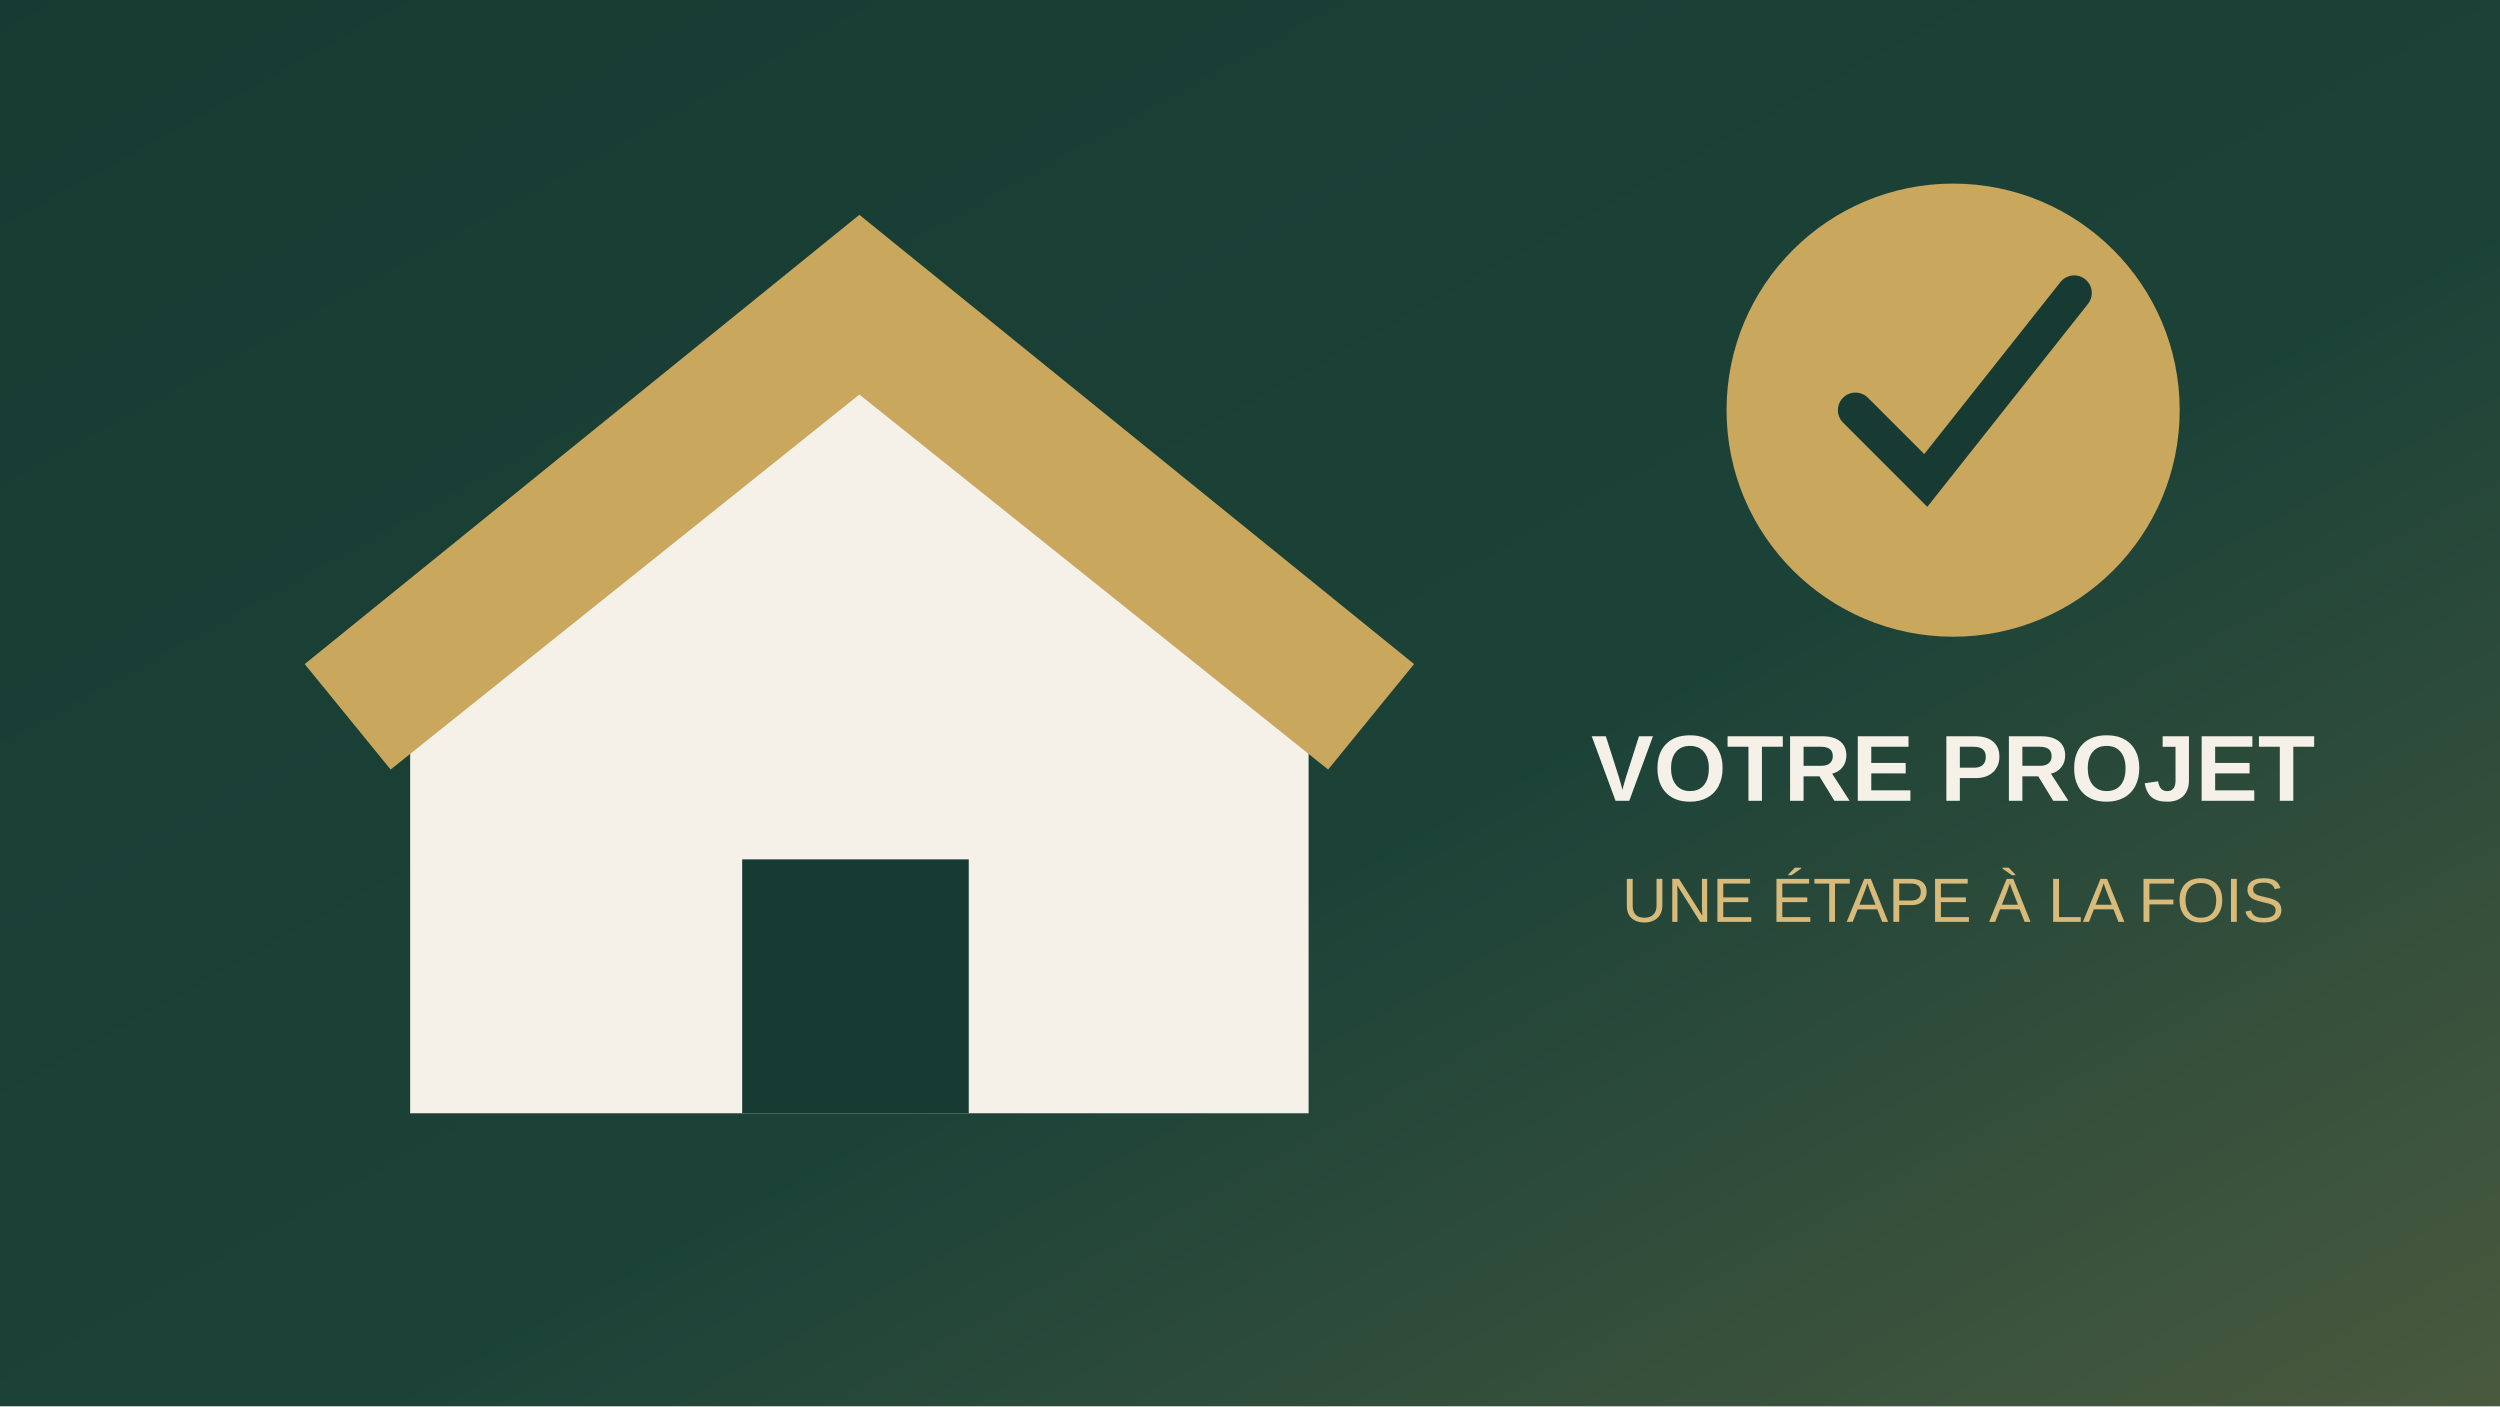
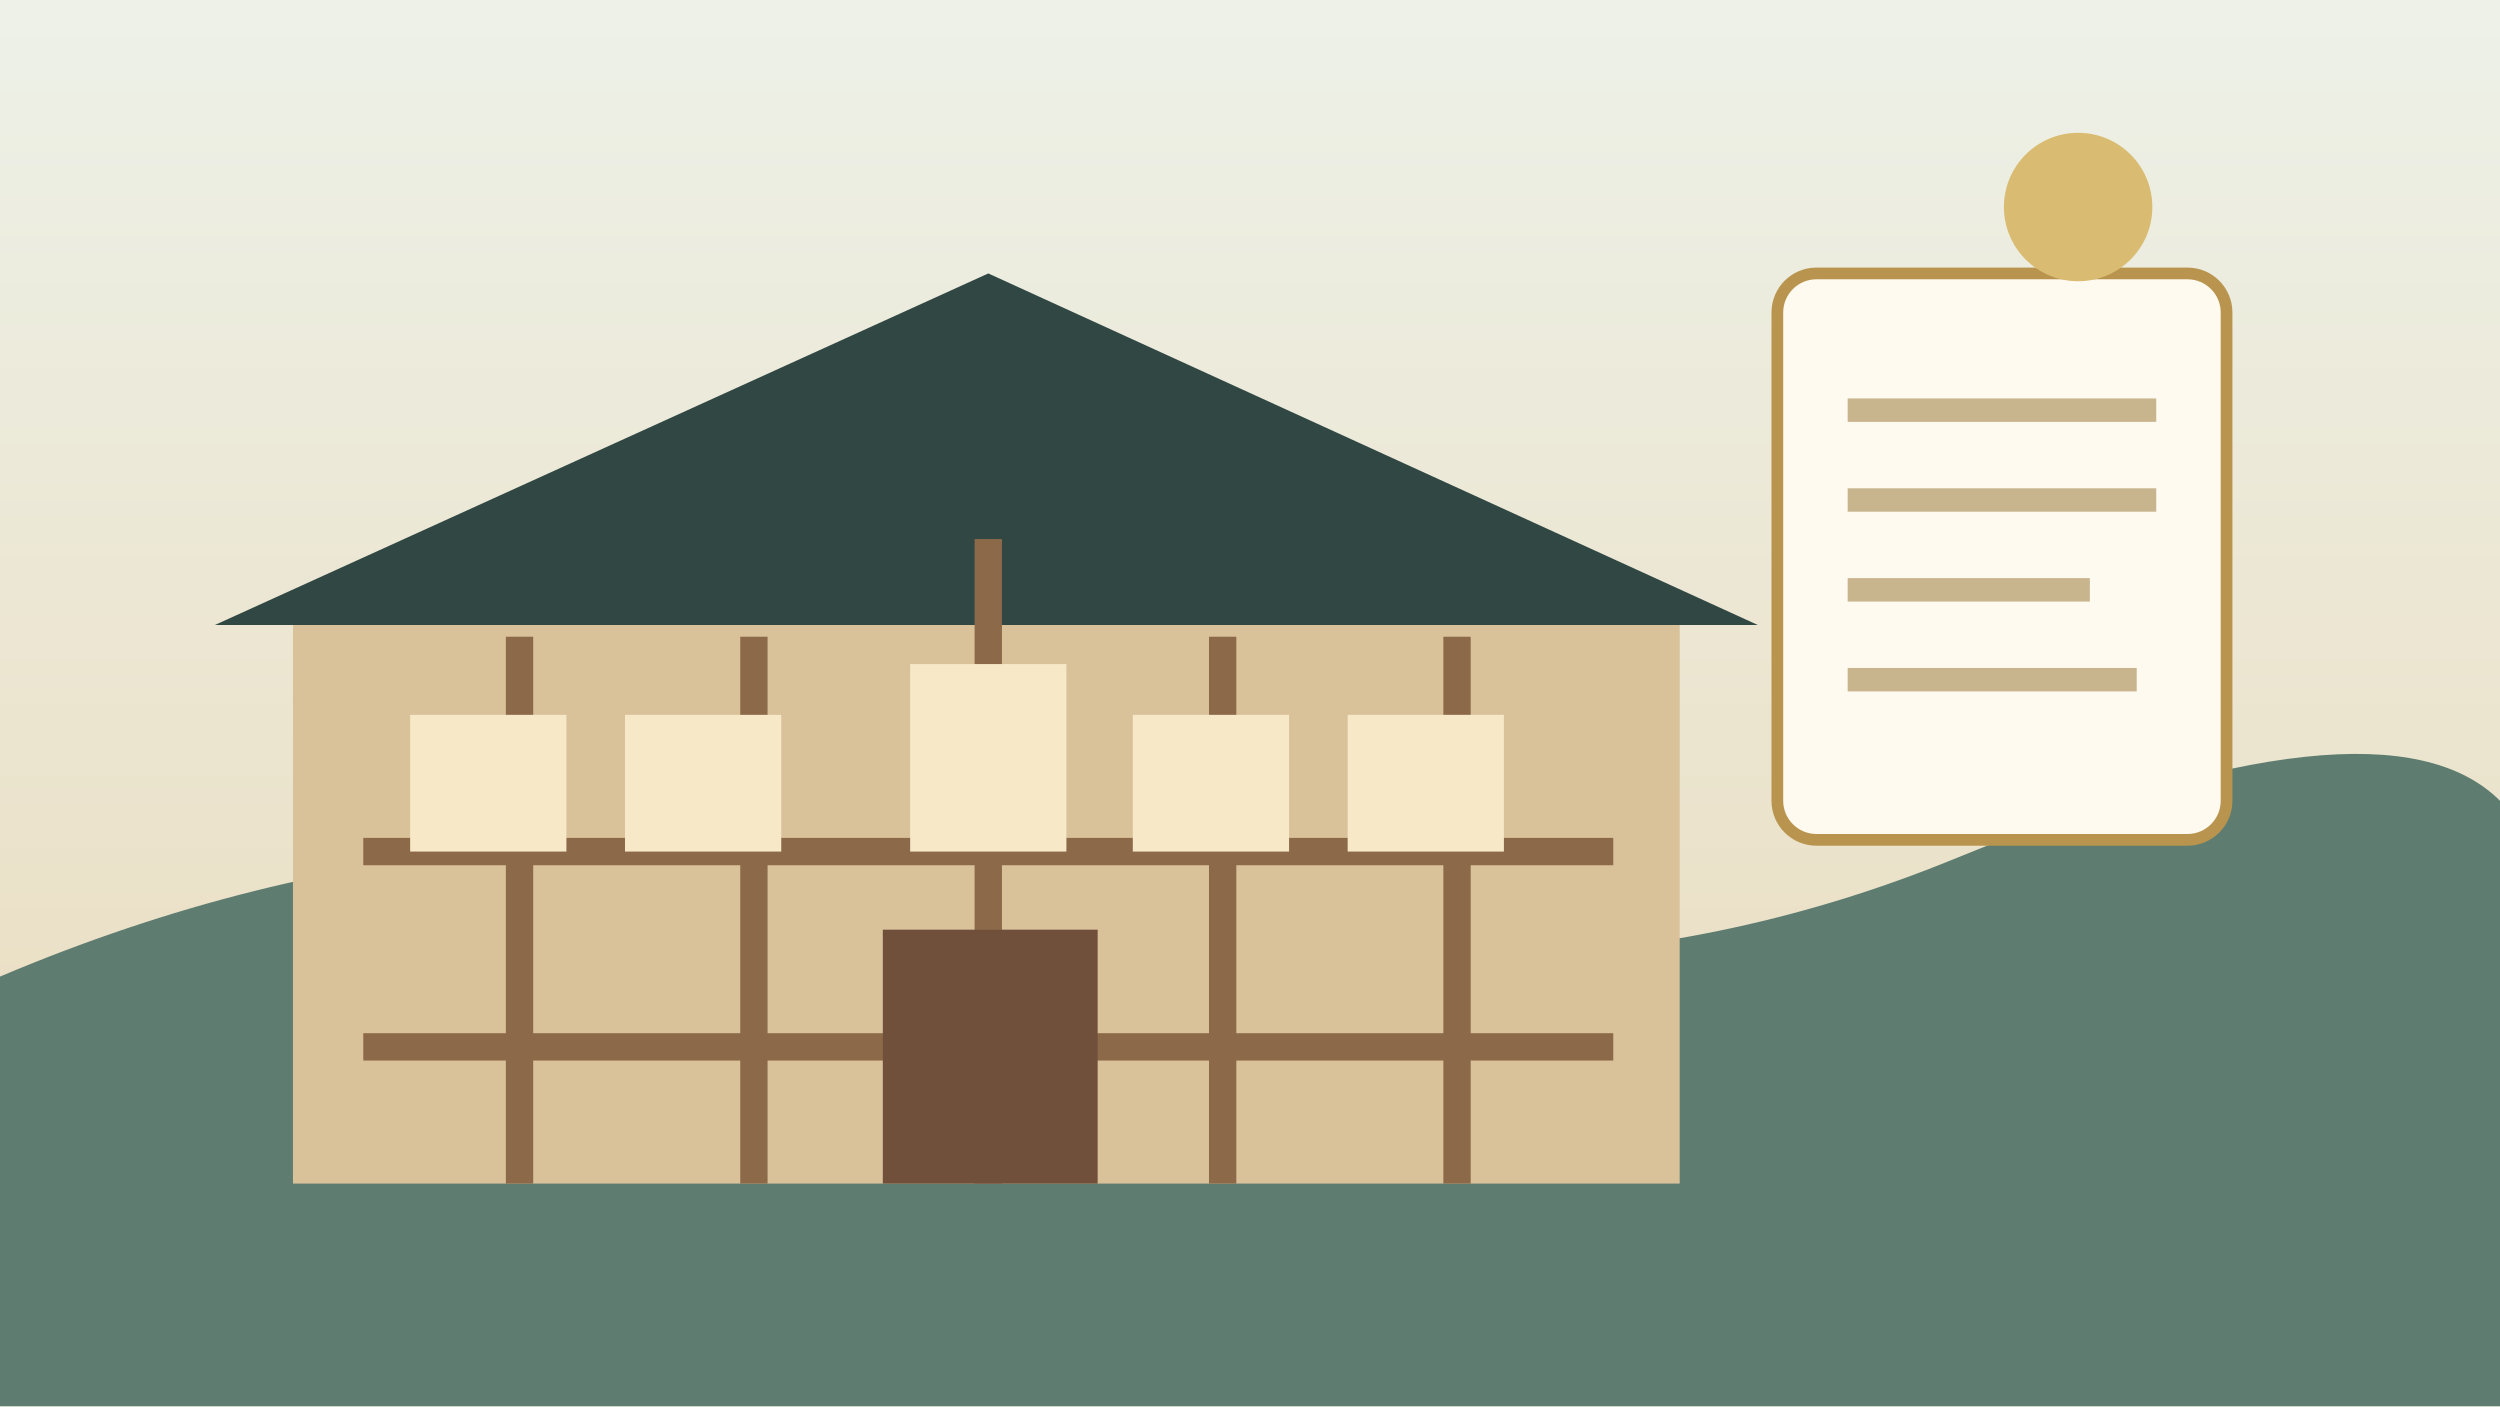
<svg xmlns="http://www.w3.org/2000/svg" viewBox="0 0 640 360">
  <defs>
-     <linearGradient id="g" x1="0" y1="0" x2="1" y2="1">
-       <stop stop-color="#173b32" />
-       <stop offset=".58" stop-color="#285448" />
-       <stop offset="1" stop-color="#c9a85e" />
+     <linearGradient id="bg" x2="0" y2="1">
+       <stop stop-color="#edf1e8" />
+       <stop offset="1" stop-color="#ead9b8" />
    </linearGradient>
-     <linearGradient id="sun" x1="0" y1="0" x2="0" y2="1">
-       <stop stop-color="#f7d98b" />
-       <stop offset="1" stop-color="#c9a85e" />
-     </linearGradient>
-     <filter id="shadow">
-       <feDropShadow dx="0" dy="8" stdDeviation="8" flood-opacity=".18" />
-     </filter>
  </defs>
-   <rect width="640" height="360" fill="#173b32" />
-   <rect x="0" y="0" width="640" height="360" fill="url(#g)" opacity=".28" />
-   <path d="M105 285V165l115-90 115 90v120Z" fill="#f5f1e8" />
-   <path d="M78 170L220 55l142 115-22 27-120-96-120 96Z" fill="#c9a85e" />
-   <rect x="190" y="220" width="58" height="65" fill="#173b32" />
-   <circle cx="500" cy="105" r="58" fill="#c9a85e" />
-   <path d="M475 105l18 18 38-48" fill="none" stroke="#173b32" stroke-width="9" stroke-linecap="round" />
-   <text x="500" y="205" text-anchor="middle" font-family="Arial" font-size="24" font-weight="700" fill="#f5f1e8">VOTRE PROJET</text>
-   <text x="500" y="236" text-anchor="middle" font-family="Arial" font-size="16" fill="#d8bb7a">UNE ÉTAPE À LA FOIS</text>
+   <rect width="640" height="360" fill="url(#bg)" />
+   <path d="M0 250 Q130 195 260 230 T500 220 T640 205V360H0Z" fill="#5e7d70" />
+   <g transform="translate(75 78)">
+     <rect x="0" y="80" width="355" height="145" fill="#d9c19a" />
+     <path d="M-20 82L178 -8L375 82Z" fill="#304744" />
+     <g stroke="#8c6a49" stroke-width="7">
+       <path d="M58 85V225M118 85V225M178 60V225M238 85V225M298 85V225" />
+       <path d="M18 140H338M18 190H338" />
+     </g>
+     <g fill="#f7e8c8">
+       <rect x="30" y="105" width="40" height="35" />
+       <rect x="85" y="105" width="40" height="35" />
+       <rect x="158" y="92" width="40" height="48" />
+       <rect x="215" y="105" width="40" height="35" />
+       <rect x="270" y="105" width="40" height="35" />
+     </g>
+     <rect x="151" y="160" width="55" height="65" fill="#704f3b" />
+   </g>
+   <g transform="translate(455 70)" fill="#fffaf0" stroke="#b8944e" stroke-width="3">
+     <rect width="115" height="145" rx="10" />
+     <path d="M18 35H97M18 58H97M18 81H80M18 104H92" stroke="#c8b58e" stroke-width="6" />
+   </g>
+   <circle cx="532" cy="53" r="19" fill="#d9bc72" />
</svg>
